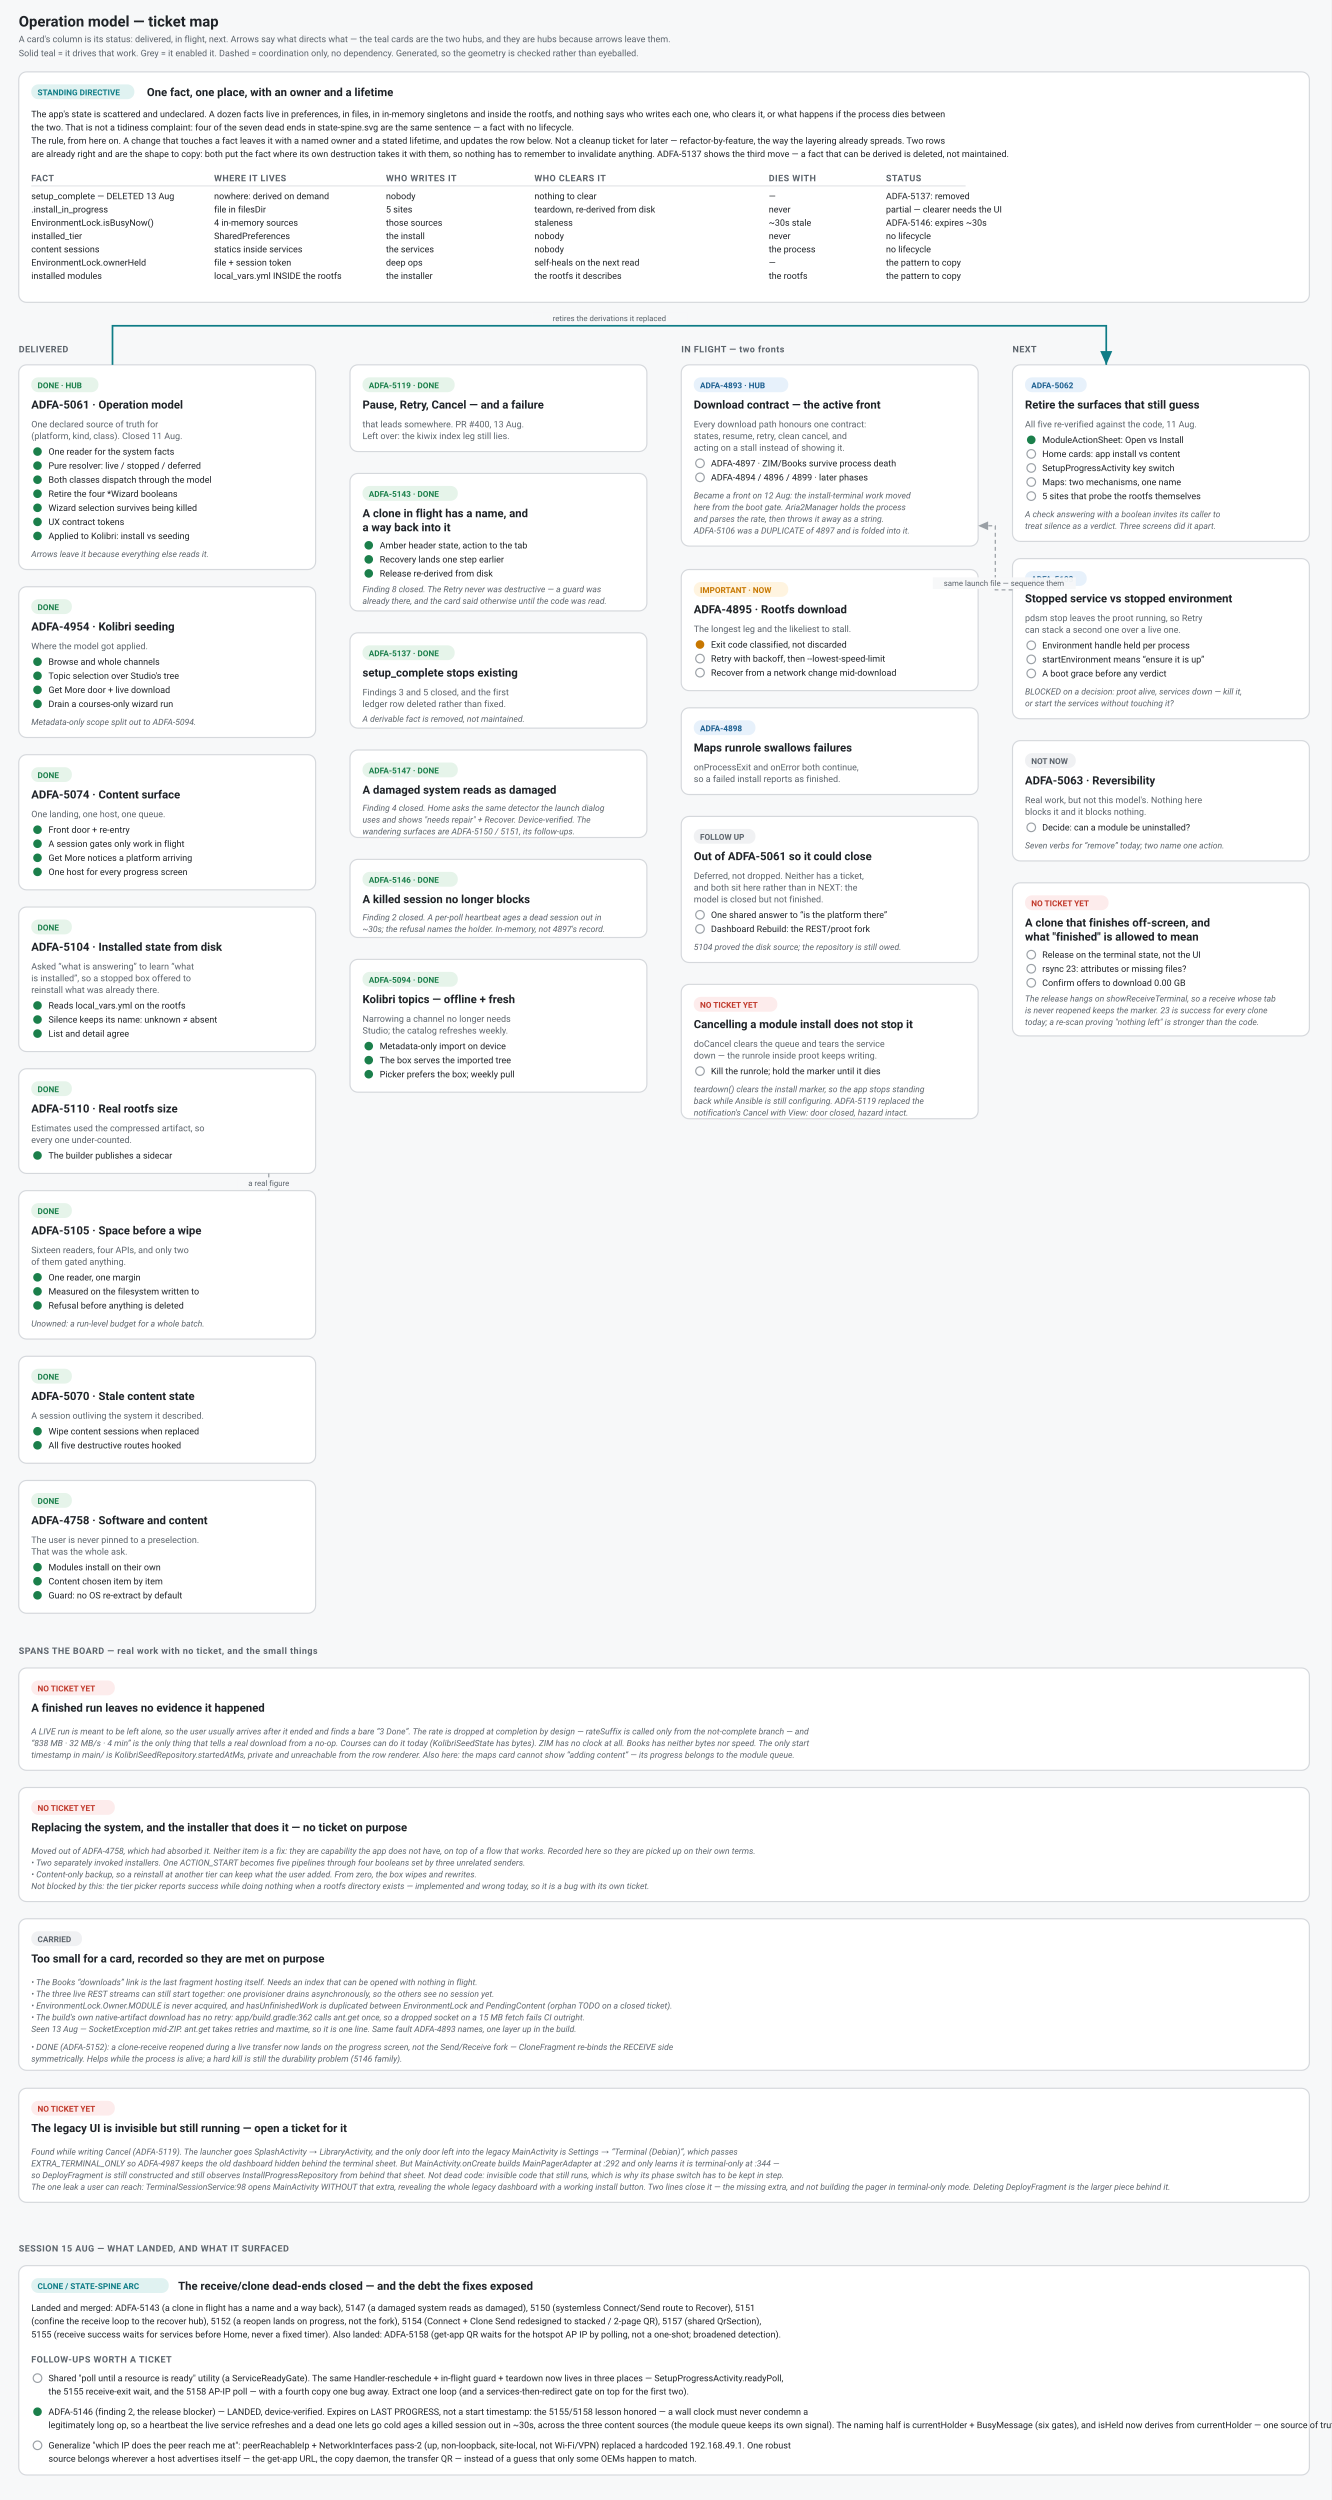
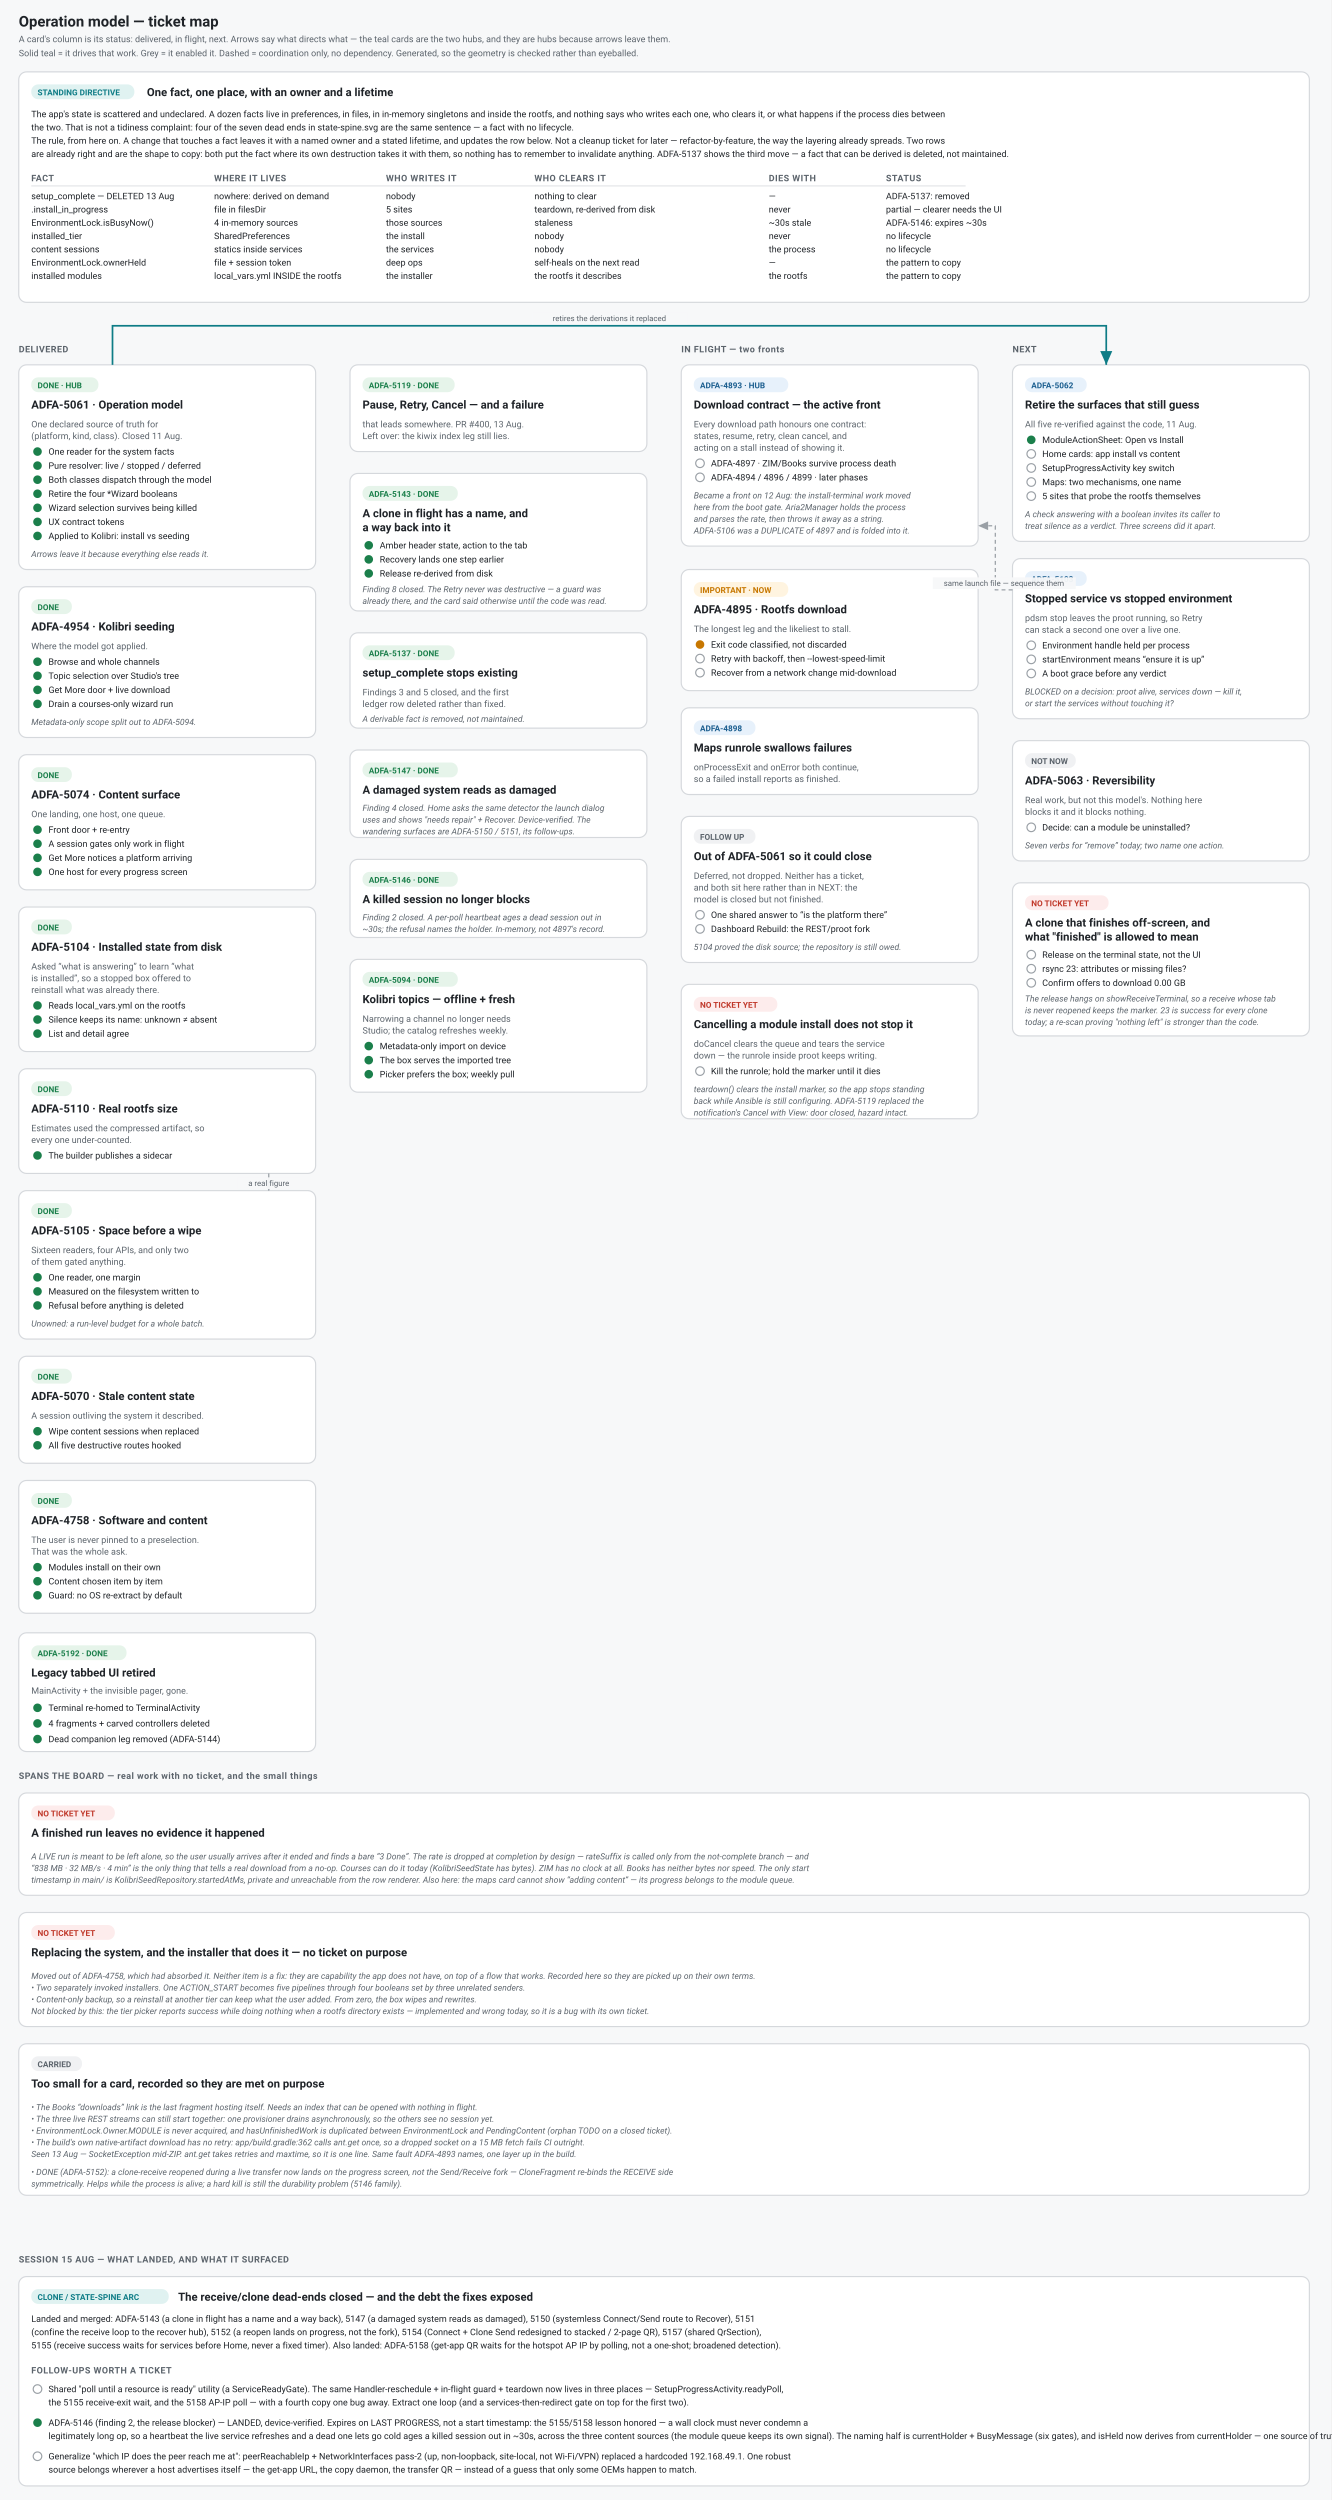
<svg xmlns="http://www.w3.org/2000/svg" viewBox="0 0 1704 3200" width="1704" height="3200" font-family="Segoe UI, Roboto, Helvetica, Arial, sans-serif">
  <style>
  .bg    { fill: #F7F8F9; }
  .card  { fill: #FFFFFF; stroke: #D5D8DC; stroke-width: 1.5; rx: 10; }
  .h1    { font-size: 19px; font-weight: 700; fill: #1F2328; }
  .h2    { font-size: 14.5px; font-weight: 700; fill: #1F2328; }
  .h3    { font-size: 11.5px; font-weight: 700; fill: #5B636B; letter-spacing: .05em; }
  .sub   { font-size: 11.5px; fill: #5B636B; }
  .item  { font-size: 11.5px; fill: #1F2328; }
  .note  { font-size: 11px; fill: #5B636B; font-style: italic; }
  .lnklbl{ font-size: 10px; fill: #5B636B; }
  .lnk    { stroke: #9AA0A6; stroke-width: 1.6; fill: none; }
  .lnk-hi { stroke: #0E7C86; stroke-width: 2.2; fill: none; }
  .lnk-dash { stroke: #9AA0A6; stroke-width: 1.6; fill: none; stroke-dasharray: 5 4; }
  .s-done { fill: #1B7F4B; stroke: none; }
  .s-doing{ fill: #C77700; stroke: none; }
  .s-todo { fill: #FFFFFF; stroke: #9AA0A6; stroke-width: 1.5; }
  .chip   { rx: 9; }
  .chiptx { font-size: 10.5px; font-weight: 700; }
</style>
  <defs>
    <marker id="a" markerWidth="9" markerHeight="9" refX="8" refY="4.5" orient="auto">
      <path d="M0,1 L8,4.5 L0,8 Z" fill="#9AA0A6" />
    </marker>
    <marker id="ahi" markerWidth="9" markerHeight="9" refX="8" refY="4.5" orient="auto">
      <path d="M0,1 L8,4.5 L0,8 Z" fill="#0E7C86" />
    </marker>
  </defs>
  <rect class="bg" x="0" y="0" width="1704" height="3200" />
  <text class="h1" x="24" y="34">Operation model — ticket map</text>
  <text class="sub" x="24" y="54">A card's column is its status: delivered, in flight, next. Arrows say what directs what — the teal cards are the two hubs, and they are hubs because arrows leave them.</text>
  <text class="sub" x="24" y="72">Solid teal = it drives that work. Grey = it enabled it. Dashed = coordination only, no dependency. Generated, so the geometry is checked rather than eyeballed.</text>
  <rect class="card" x="24" y="92" width="1652" height="295" stroke="#0E7C86" stroke-width="3" />
  <rect class="chip" x="40" y="108" width="132" height="19" fill="#E0F2F1" stroke="none" />
  <text class="chiptx" x="48" y="122" fill="#0E7C86">STANDING DIRECTIVE</text>
  <text class="h2" x="188" y="123">One fact, one place, with an owner and a lifetime</text>
  <text class="item" x="40" y="150">The app's state is scattered and undeclared. A dozen facts live in preferences, in files, in in-memory singletons and inside the rootfs, and nothing says who writes each one, who clears it, or what happens if the process dies between</text>
  <text class="item" x="40" y="167">the two. That is not a tidiness complaint: four of the seven dead ends in state-spine.svg are the same sentence — a fact with no lifecycle.</text>
  <text class="item" x="40" y="184">The rule, from here on. A change that touches a fact leaves it with a named owner and a stated lifetime, and updates the row below. Not a cleanup ticket for later — refactor-by-feature, the way the layering already spreads. Two rows</text>
  <text class="item" x="40" y="201">are already right and are the shape to copy: both put the fact where its own destruction takes it with them, so nothing has to remember to invalidate anything. ADFA-5137 shows the third move — a fact that can be derived is deleted, not maintained.</text>
  <text class="h3" x="40" y="232">FACT</text>
  <text class="h3" x="274" y="232">WHERE IT LIVES</text>
  <text class="h3" x="494" y="232">WHO WRITES IT</text>
  <text class="h3" x="684" y="232">WHO CLEARS IT</text>
  <text class="h3" x="984" y="232">DIES WITH</text>
  <text class="h3" x="1134" y="232">STATUS</text>
  <line x1="40" y1="238" x2="1236" y2="238" stroke="#D5D8DC" />
  <text class="item" x="40" y="255">setup_complete — DELETED 13 Aug</text>
  <text class="item" x="274" y="255">nowhere: derived on demand</text>
  <text class="item" x="494" y="255">nobody</text>
  <text class="item" x="684" y="255">nothing to clear</text>
  <text class="item" x="984" y="255">—</text>
  <text class="item" x="1134" y="255" fill="#1B7F4B">ADFA-5137: removed</text>
  <text class="item" x="40" y="272">.install_in_progress</text>
  <text class="item" x="274" y="272">file in filesDir</text>
  <text class="item" x="494" y="272">5 sites</text>
  <text class="item" x="684" y="272">teardown, re-derived from disk</text>
  <text class="item" x="984" y="272">never</text>
  <text class="item" x="1134" y="272" fill="#C77700">partial — clearer needs the UI</text>
  <text class="item" x="40" y="289">EnvironmentLock.isBusyNow()</text>
  <text class="item" x="274" y="289">4 in-memory sources</text>
  <text class="item" x="494" y="289">those sources</text>
  <text class="item" x="684" y="289">staleness</text>
  <text class="item" x="984" y="289">~30s stale</text>
  <text class="item" x="1134" y="289" fill="#1B7F4B">ADFA-5146: expires ~30s</text>
  <text class="item" x="40" y="306">installed_tier</text>
  <text class="item" x="274" y="306">SharedPreferences</text>
  <text class="item" x="494" y="306">the install</text>
  <text class="item" x="684" y="306">nobody</text>
  <text class="item" x="984" y="306">never</text>
  <text class="item" x="1134" y="306" fill="#C0392B">no lifecycle</text>
  <text class="item" x="40" y="323">content sessions</text>
  <text class="item" x="274" y="323">statics inside services</text>
  <text class="item" x="494" y="323">the services</text>
  <text class="item" x="684" y="323">nobody</text>
  <text class="item" x="984" y="323">the process</text>
  <text class="item" x="1134" y="323" fill="#C0392B">no lifecycle</text>
  <text class="item" x="40" y="340">EnvironmentLock.ownerHeld</text>
  <text class="item" x="274" y="340">file + session token</text>
  <text class="item" x="494" y="340">deep ops</text>
  <text class="item" x="684" y="340">self-heals on the next read</text>
  <text class="item" x="984" y="340">—</text>
  <text class="item" x="1134" y="340" fill="#1B7F4B">the pattern to copy</text>
  <text class="item" x="40" y="357">installed modules</text>
  <text class="item" x="274" y="357">local_vars.yml INSIDE the rootfs</text>
  <text class="item" x="494" y="357">the installer</text>
  <text class="item" x="684" y="357">the rootfs it describes</text>
  <text class="item" x="984" y="357">the rootfs</text>
  <text class="item" x="1134" y="357" fill="#1B7F4B">the pattern to copy</text>
  <text class="h3" x="24" y="451">DELIVERED</text>
  <text class="h3" x="872" y="451">IN FLIGHT — two fronts</text>
  <text class="h3" x="1296" y="451">NEXT</text>
  <rect class="card" x="24" y="467" width="380" height="262" stroke="#0E7C86" stroke-width="2.5" />
  <rect class="chip" x="40" y="483" width="86" height="19" fill="#E6F4EA" stroke="none" />
  <text class="chiptx" x="48" y="497" fill="#1B7F4B">DONE · HUB</text>
  <text class="h2" x="40" y="523">ADFA-5061 · Operation model</text>
  <text class="sub" x="40" y="547">One declared source of truth for</text>
  <text class="sub" x="40" y="562">(platform, kind, class). Closed 11 Aug.</text>
  <circle class="s-done" cx="48" cy="578" r="5.5" />
  <text class="item" x="62" y="582">One reader for the system facts</text>
  <circle class="s-done" cx="48" cy="596" r="5.5" />
  <text class="item" x="62" y="600">Pure resolver: live / stopped / deferred</text>
  <circle class="s-done" cx="48" cy="614" r="5.5" />
  <text class="item" x="62" y="618">Both classes dispatch through the model</text>
  <circle class="s-done" cx="48" cy="632" r="5.5" />
  <text class="item" x="62" y="636">Retire the four *Wizard booleans</text>
  <circle class="s-done" cx="48" cy="650" r="5.5" />
  <text class="item" x="62" y="654">Wizard selection survives being killed</text>
  <circle class="s-done" cx="48" cy="668" r="5.5" />
  <text class="item" x="62" y="672">UX contract tokens</text>
  <circle class="s-done" cx="48" cy="686" r="5.5" />
  <text class="item" x="62" y="690">Applied to Kolibri: install vs seeding</text>
  <text class="note" x="40" y="713">Arrows leave it because everything else reads it.</text>
  <rect class="card" x="24" y="751" width="380" height="193" />
  <rect class="chip" x="40" y="767" width="52" height="19" fill="#E6F4EA" stroke="none" />
  <text class="chiptx" x="48" y="781" fill="#1B7F4B">DONE</text>
  <text class="h2" x="40" y="807">ADFA-4954 · Kolibri seeding</text>
  <text class="sub" x="40" y="831">Where the model got applied.</text>
  <circle class="s-done" cx="48" cy="847" r="5.5" />
  <text class="item" x="62" y="851">Browse and whole channels</text>
  <circle class="s-done" cx="48" cy="865" r="5.5" />
  <text class="item" x="62" y="869">Topic selection over Studio's tree</text>
  <circle class="s-done" cx="48" cy="883" r="5.5" />
  <text class="item" x="62" y="887">Get More door + live download</text>
  <circle class="s-done" cx="48" cy="901" r="5.5" />
  <text class="item" x="62" y="905">Drain a courses-only wizard run</text>
  <text class="note" x="40" y="928">Metadata-only scope split out to ADFA-5094.</text>
  <rect class="card" x="24" y="966" width="380" height="173" />
  <rect class="chip" x="40" y="982" width="52" height="19" fill="#E6F4EA" stroke="none" />
  <text class="chiptx" x="48" y="996" fill="#1B7F4B">DONE</text>
  <text class="h2" x="40" y="1022">ADFA-5074 · Content surface</text>
  <text class="sub" x="40" y="1046">One landing, one host, one queue.</text>
  <circle class="s-done" cx="48" cy="1062" r="5.5" />
  <text class="item" x="62" y="1066">Front door + re-entry</text>
  <circle class="s-done" cx="48" cy="1080" r="5.5" />
  <text class="item" x="62" y="1084">A session gates only work in flight</text>
  <circle class="s-done" cx="48" cy="1098" r="5.5" />
  <text class="item" x="62" y="1102">Get More notices a platform arriving</text>
  <circle class="s-done" cx="48" cy="1116" r="5.5" />
  <text class="item" x="62" y="1120">One host for every progress screen</text>
  <rect class="card" x="24" y="1161" width="380" height="185" />
  <rect class="chip" x="40" y="1177" width="52" height="19" fill="#E6F4EA" stroke="none" />
  <text class="chiptx" x="48" y="1191" fill="#1B7F4B">DONE</text>
  <text class="h2" x="40" y="1217">ADFA-5104 · Installed state from disk</text>
  <text class="sub" x="40" y="1241">Asked “what is answering” to learn “what</text>
  <text class="sub" x="40" y="1256">is installed”, so a stopped box offered to</text>
  <text class="sub" x="40" y="1271">reinstall what was already there.</text>
  <circle class="s-done" cx="48" cy="1287" r="5.5" />
  <text class="item" x="62" y="1291">Reads local_vars.yml on the rootfs</text>
  <circle class="s-done" cx="48" cy="1305" r="5.5" />
  <text class="item" x="62" y="1309">Silence keeps its name: unknown ≠ absent</text>
  <circle class="s-done" cx="48" cy="1323" r="5.5" />
  <text class="item" x="62" y="1327">List and detail agree</text>
  <rect class="card" x="24" y="1368" width="380" height="134" />
  <rect class="chip" x="40" y="1384" width="52" height="19" fill="#E6F4EA" stroke="none" />
  <text class="chiptx" x="48" y="1398" fill="#1B7F4B">DONE</text>
  <text class="h2" x="40" y="1424">ADFA-5110 · Real rootfs size</text>
  <text class="sub" x="40" y="1448">Estimates used the compressed artifact, so</text>
  <text class="sub" x="40" y="1463">every one under-counted.</text>
  <circle class="s-done" cx="48" cy="1479" r="5.5" />
  <text class="item" x="62" y="1483">The builder publishes a sidecar</text>
  <rect class="card" x="24" y="1524" width="380" height="190" />
  <rect class="chip" x="40" y="1540" width="52" height="19" fill="#E6F4EA" stroke="none" />
  <text class="chiptx" x="48" y="1554" fill="#1B7F4B">DONE</text>
  <text class="h2" x="40" y="1580">ADFA-5105 · Space before a wipe</text>
  <text class="sub" x="40" y="1604">Sixteen readers, four APIs, and only two</text>
  <text class="sub" x="40" y="1619">of them gated anything.</text>
  <circle class="s-done" cx="48" cy="1635" r="5.5" />
  <text class="item" x="62" y="1639">One reader, one margin</text>
  <circle class="s-done" cx="48" cy="1653" r="5.5" />
  <text class="item" x="62" y="1657">Measured on the filesystem written to</text>
  <circle class="s-done" cx="48" cy="1671" r="5.5" />
  <text class="item" x="62" y="1675">Refusal before anything is deleted</text>
  <text class="note" x="40" y="1698">Unowned: a run-level budget for a whole batch.</text>
  <rect class="card" x="24" y="1736" width="380" height="137" />
  <rect class="chip" x="40" y="1752" width="52" height="19" fill="#E6F4EA" stroke="none" />
  <text class="chiptx" x="48" y="1766" fill="#1B7F4B">DONE</text>
  <text class="h2" x="40" y="1792">ADFA-5070 · Stale content state</text>
  <text class="sub" x="40" y="1816">A session outliving the system it described.</text>
  <circle class="s-done" cx="48" cy="1832" r="5.5" />
  <text class="item" x="62" y="1836">Wipe content sessions when replaced</text>
  <circle class="s-done" cx="48" cy="1850" r="5.5" />
  <text class="item" x="62" y="1854">All five destructive routes hooked</text>
  <rect class="card" x="24" y="1895" width="380" height="170" />
  <rect class="chip" x="40" y="1911" width="52" height="19" fill="#E6F4EA" stroke="none" />
  <text class="chiptx" x="48" y="1925" fill="#1B7F4B">DONE</text>
  <text class="h2" x="40" y="1951">ADFA-4758 · Software and content</text>
  <text class="sub" x="40" y="1975">The user is never pinned to a preselection.</text>
  <text class="sub" x="40" y="1990">That was the whole ask.</text>
  <circle class="s-done" cx="48" cy="2006" r="5.5" />
  <text class="item" x="62" y="2010">Modules install on their own</text>
  <circle class="s-done" cx="48" cy="2024" r="5.5" />
  <text class="item" x="62" y="2028">Content chosen item by item</text>
  <circle class="s-done" cx="48" cy="2042" r="5.5" />
  <text class="item" x="62" y="2046">Guard: no OS re-extract by default</text>
  <g transform="translate(424,0)">
    <rect class="card" x="448" y="467" width="380" height="232" stroke="#0E7C86" stroke-width="2.5" />
    <rect class="chip" x="464" y="483" width="121" height="19" fill="#E7F1FB" stroke="none" />
    <text class="chiptx" x="472" y="497" fill="#1B5E8F">ADFA-4893 · HUB</text>
    <text class="h2" x="464" y="523">Download contract — the active front</text>
    <text class="sub" x="464" y="547">Every download path honours one contract:</text>
    <text class="sub" x="464" y="562">states, resume, retry, clean cancel, and</text>
    <text class="sub" x="464" y="577">acting on a stall instead of showing it.</text>
    <circle class="s-todo" cx="472" cy="593" r="5.5" />
    <text class="item" x="486" y="597">ADFA-4897 · ZIM/Books survive process death</text>
    <circle class="s-todo" cx="472" cy="611" r="5.5" />
    <text class="item" x="486" y="615">ADFA-4894 / 4896 / 4899 · later phases</text>
    <text class="note" x="464" y="638">Became a front on 12 Aug: the install-terminal work moved</text>
    <text class="note" x="464" y="653">here from the boot gate. Aria2Manager holds the process</text>
    <text class="note" x="464" y="668">and parses the rate, then throws it away as a string.</text>
    <text class="note" x="464" y="683">ADFA-5106 was a DUPLICATE of 4897 and is folded into it.</text>
  </g>
  <g transform="translate(424,0)">
    <rect class="card" x="448" y="729" width="380" height="155" stroke="#C77700" stroke-width="2" />
    <rect class="chip" x="464" y="745" width="121" height="19" fill="#FFF4E0" stroke="none" />
    <text class="chiptx" x="472" y="759" fill="#C77700">IMPORTANT · NOW</text>
    <text class="h2" x="464" y="785">ADFA-4895 · Rootfs download</text>
    <text class="sub" x="464" y="809">The longest leg and the likeliest to stall.</text>
    <circle class="s-doing" cx="472" cy="825" r="5.5" />
    <text class="item" x="486" y="829">Exit code classified, not discarded</text>
    <circle class="s-todo" cx="472" cy="843" r="5.5" />
    <text class="item" x="486" y="847">Retry with backoff, then --lowest-speed-limit</text>
    <circle class="s-todo" cx="472" cy="861" r="5.5" />
    <text class="item" x="486" y="865">Recover from a network change mid-download</text>
  </g>
  <g transform="translate(424,0)">
    <rect class="card" x="448" y="906" width="380" height="111" />
    <rect class="chip" x="464" y="922" width="79" height="19" fill="#E7F1FB" stroke="none" />
    <text class="chiptx" x="472" y="936" fill="#1B5E8F">ADFA-4898</text>
    <text class="h2" x="464" y="962">Maps runrole swallows failures</text>
    <text class="sub" x="464" y="986">onProcessExit and onError both continue,</text>
    <text class="sub" x="464" y="1001">so a failed install reports as finished.</text>
  </g>
  <g transform="translate(0,-572)">
    <rect class="card" x="448" y="1039" width="380" height="111" stroke="#1B7F4B" stroke-width="2" />
    <rect class="chip" x="464" y="1055" width="118" height="19" fill="#E6F4EA" stroke="none" />
    <text class="chiptx" x="472" y="1069" fill="#1B7F4B">ADFA-5119 · DONE</text>
    <text class="h2" x="464" y="1095">Pause, Retry, Cancel — and a failure</text>
    <text class="sub" x="464" y="1119">that leads somewhere. PR #400, 13 Aug.</text>
    <text class="sub" x="464" y="1134">Left over: the kiwix index leg still lies.</text>
  </g>
  <g transform="translate(424,-135)">
    <rect class="card" x="448" y="1180" width="380" height="187" />
    <rect class="chip" x="464" y="1196" width="79" height="19" fill="#F0F1F3" stroke="none" />
    <text class="chiptx" x="472" y="1210" fill="#5B636B">FOLLOW UP</text>
    <text class="h2" x="464" y="1236">Out of ADFA-5061 so it could close</text>
    <text class="sub" x="464" y="1260">Deferred, not dropped. Neither has a ticket,</text>
    <text class="sub" x="464" y="1275">and both sit here rather than in NEXT: the</text>
    <text class="sub" x="464" y="1290">model is closed but not finished.</text>
    <circle class="s-todo" cx="472" cy="1306" r="5.5" />
    <text class="item" x="486" y="1310">One shared answer to “is the platform there”</text>
    <circle class="s-todo" cx="472" cy="1324" r="5.5" />
    <text class="item" x="486" y="1328">Dashboard Rebuild: the REST/proot fork</text>
    <text class="note" x="464" y="1351">5104 proved the disk source; the repository is still owed.</text>
  </g>
  <g transform="translate(424,0)">
    <rect class="card" x="872" y="467" width="380" height="226" />
    <rect class="chip" x="888" y="483" width="79" height="19" fill="#E7F1FB" stroke="none" />
    <text class="chiptx" x="896" y="497" fill="#1B5E8F">ADFA-5062</text>
    <text class="h2" x="888" y="523">Retire the surfaces that still guess</text>
    <text class="sub" x="888" y="547">All five re-verified against the code, 11 Aug.</text>
    <circle class="s-done" cx="896" cy="563" r="5.5" />
    <text class="item" x="910" y="567">ModuleActionSheet: Open vs Install</text>
    <circle class="s-todo" cx="896" cy="581" r="5.5" />
    <text class="item" x="910" y="585">Home cards: app install vs content</text>
    <circle class="s-todo" cx="896" cy="599" r="5.5" />
    <text class="item" x="910" y="603">SetupProgressActivity key switch</text>
    <circle class="s-todo" cx="896" cy="617" r="5.5" />
    <text class="item" x="910" y="621">Maps: two mechanisms, one name</text>
    <circle class="s-todo" cx="896" cy="635" r="5.5" />
    <text class="item" x="910" y="639">5 sites that probe the rootfs themselves</text>
    <text class="note" x="888" y="662">A check answering with a boolean invites its caller to</text>
    <text class="note" x="888" y="677">treat silence as a verdict. Three screens did it apart.</text>
  </g>
  <g transform="translate(424,0)">
    <rect class="card" x="872" y="715" width="380" height="205" />
    <rect class="chip" x="888" y="731" width="79" height="19" fill="#E7F1FB" stroke="none" />
    <text class="chiptx" x="896" y="745" fill="#1B5E8F">ADFA-5103</text>
    <text class="h2" x="888" y="771">Stopped service vs stopped environment</text>
    <text class="sub" x="888" y="795">pdsm stop leaves the proot running, so Retry</text>
    <text class="sub" x="888" y="810">can stack a second one over a live one.</text>
    <circle class="s-todo" cx="896" cy="826" r="5.5" />
    <text class="item" x="910" y="830">Environment handle held per process</text>
    <circle class="s-todo" cx="896" cy="844" r="5.5" />
    <text class="item" x="910" y="848">startEnvironment means “ensure it is up”</text>
    <circle class="s-todo" cx="896" cy="862" r="5.5" />
    <text class="item" x="910" y="866">A boot grace before any verdict</text>
    <text class="note" x="888" y="889">BLOCKED on a decision: proot alive, services down — kill it,</text>
    <text class="note" x="888" y="904">or start the services without touching it?</text>
  </g>
  <g transform="translate(-424,286)">
    <rect class="card" x="872" y="942" width="380" height="170" stroke="#1B7F4B" stroke-width="2" />
    <rect class="chip" x="888" y="958" width="122" height="19" fill="#E6F4EA" stroke="none" />
    <text class="chiptx" x="896" y="972" fill="#1B7F4B">ADFA-5094 · DONE</text>
    <text class="h2" x="888" y="998">Kolibri topics — offline + fresh</text>
    <text class="sub" x="888" y="1022">Narrowing a channel no longer needs</text>
    <text class="sub" x="888" y="1037">Studio; the catalog refreshes weekly.</text>
    <circle class="s-done" cx="896" cy="1053" r="5.5" />
    <text class="item" x="910" y="1057">Metadata-only import on device</text>
    <circle class="s-done" cx="896" cy="1071" r="5.5" />
    <text class="item" x="910" y="1075">The box serves the imported tree</text>
    <circle class="s-done" cx="896" cy="1089" r="5.5" />
    <text class="item" x="910" y="1093">Picker prefers the box; weekly pull</text>
  </g>
  <g transform="translate(424,-186)">
    <rect class="card" x="872" y="1134" width="380" height="154" />
    <rect class="chip" x="888" y="1150" width="65" height="19" fill="#F0F1F3" stroke="none" />
    <text class="chiptx" x="896" y="1164" fill="#5B636B">NOT NOW</text>
    <text class="h2" x="888" y="1190">ADFA-5063 · Reversibility</text>
    <text class="sub" x="888" y="1214">Real work, but not this model's. Nothing here</text>
    <text class="sub" x="888" y="1229">blocks it and it blocks nothing.</text>
    <circle class="s-todo" cx="896" cy="1245" r="5.5" />
    <text class="item" x="910" y="1249">Decide: can a module be uninstalled?</text>
    <text class="note" x="888" y="1272">Seven verbs for “remove” today; two name one action.</text>
  </g>
  <g transform="translate(424,-130)">
    <rect class="card" x="448" y="1390" width="380" height="172" stroke="#C0392B" stroke-width="2" />
    <rect class="chip" x="464" y="1406" width="107" height="19" fill="#FDECEC" stroke="none" />
    <text class="chiptx" x="472" y="1420" fill="#C0392B">NO TICKET YET</text>
    <text class="h2" x="464" y="1446">Cancelling a module install does not stop it</text>
    <text class="sub" x="464" y="1470">doCancel clears the queue and tears the service</text>
    <text class="sub" x="464" y="1485">down — the runrole inside proot keeps writing.</text>
    <circle class="s-todo" cx="472" cy="1501" r="5.5" />
    <text class="item" x="486" y="1505">Kill the runrole; hold the marker until it dies</text>
    <text class="note" x="464" y="1528">teardown() clears the install marker, so the app stops standing</text>
    <text class="note" x="464" y="1543">back while Ansible is still configuring. ADFA-5119 replaced the</text>
    <text class="note" x="464" y="1558">notification's Cancel with View: door closed, hazard intact.</text>
  </g>
  <g transform="translate(-424,-704)">
    <rect class="card" x="872" y="1310" width="380" height="176" stroke="#1B7F4B" stroke-width="2" />
    <rect class="chip" x="888" y="1326" width="122" height="19" fill="#E6F4EA" stroke="none" />
    <text class="chiptx" x="896" y="1340" fill="#1B7F4B">ADFA-5143 · DONE</text>
    <text class="h2" x="888" y="1366">A clone in flight has a name, and</text>
    <text class="h2" x="888" y="1384">a way back into it</text>
    <circle class="s-done" cx="896" cy="1402" r="5.5" />
    <text class="item" x="910" y="1406">Amber header state, action to the tab</text>
    <circle class="s-done" cx="896" cy="1420" r="5.5" />
    <text class="item" x="910" y="1424">Recovery lands one step earlier</text>
    <circle class="s-done" cx="896" cy="1438" r="5.5" />
    <text class="item" x="910" y="1442">Release re-derived from disk</text>
    <text class="note" x="888" y="1462">Finding 8 closed. The Retry never was destructive — a guard was</text>
    <text class="note" x="888" y="1477">already there, and the card said otherwise until the code was read.</text>
  </g>
  <g transform="translate(-424,-696)">
    <rect class="card" x="872" y="1506" width="380" height="122" stroke="#1B7F4B" stroke-width="2" />
    <rect class="chip" x="888" y="1522" width="118" height="19" fill="#E6F4EA" stroke="none" />
    <text class="chiptx" x="896" y="1536" fill="#1B7F4B">ADFA-5137 · DONE</text>
    <text class="h2" x="888" y="1562">setup_complete stops existing</text>
    <text class="sub" x="888" y="1586">Findings 3 and 5 closed, and the first</text>
    <text class="sub" x="888" y="1601">ledger row deleted rather than fixed.</text>
    <text class="note" x="888" y="1620">A derivable fact is removed, not maintained.</text>
  </g>
  <g transform="translate(424,-526)">
    <rect class="card" x="872" y="1656" width="380" height="196" stroke="#C0392B" stroke-width="2" />
    <rect class="chip" x="888" y="1672" width="107" height="19" fill="#FDECEC" stroke="none" />
    <text class="chiptx" x="896" y="1686" fill="#C0392B">NO TICKET YET</text>
    <text class="h2" x="888" y="1712">A clone that finishes off-screen, and</text>
    <text class="h2" x="888" y="1730">what "finished" is allowed to mean</text>
    <circle class="s-todo" cx="896" cy="1748" r="5.5" />
    <text class="item" x="910" y="1752">Release on the terminal state, not the UI</text>
    <circle class="s-todo" cx="896" cy="1766" r="5.5" />
    <text class="item" x="910" y="1770">rsync 23: attributes or missing files?</text>
    <circle class="s-todo" cx="896" cy="1784" r="5.5" />
    <text class="item" x="910" y="1788">Confirm offers to download 0.00 GB</text>
    <text class="note" x="888" y="1808">The release hangs on showReceiveTerminal, so a receive whose tab</text>
    <text class="note" x="888" y="1823">is never reopened keeps the marker. 23 is success for every clone</text>
    <text class="note" x="888" y="1838">today; a re-scan proving "nothing left" is stronger than the code.</text>
  </g>
  <g transform="translate(-424,-912)">
    <rect class="card" x="872" y="1872" width="380" height="112" stroke="#1B7F4B" stroke-width="2" />
    <rect class="chip" x="888" y="1888" width="122" height="19" fill="#E6F4EA" stroke="none" />
    <text class="chiptx" x="896" y="1902" fill="#1B7F4B">ADFA-5147 · DONE</text>
    <text class="h2" x="888" y="1928">A damaged system reads as damaged</text>
    <text class="note" x="888" y="1950">Finding 4 closed. Home asks the same detector the launch dialog</text>
    <text class="note" x="888" y="1965">uses and shows "needs repair" + Recover. Device-verified. The</text>
    <text class="note" x="888" y="1980">wandering surfaces are ADFA-5150 / 5151, its follow-ups.</text>
  </g>
  <g transform="translate(-424,-904)">
    <rect class="card" x="872" y="2004" width="380" height="100" stroke="#1B7F4B" stroke-width="2" />
    <rect class="chip" x="888" y="2020" width="122" height="19" fill="#E6F4EA" stroke="none" />
    <text class="chiptx" x="896" y="2034" fill="#1B7F4B">ADFA-5146 · DONE</text>
    <text class="h2" x="888" y="2060">A killed session no longer blocks</text>
    <text class="note" x="888" y="2082">Finding 2 closed. A per-poll heartbeat ages a dead session out in</text>
    <text class="note" x="888" y="2097">~30s; the refusal names the holder. In-memory, not 4897's record.</text>
  </g>
-   <text class="h3" x="24" y="2117">SPANS THE BOARD — real work with no ticket, and the small things</text>
-   <rect class="card" x="24" y="2135" width="1652" height="131" stroke="#C0392B" stroke-width="2.5" />
-   <rect class="chip" x="40" y="2151" width="107" height="19" fill="#FDECEC" stroke="none" />
-   <text class="chiptx" x="48" y="2165" fill="#C0392B">NO TICKET YET</text>
-   <text class="h2" x="40" y="2191">A finished run leaves no evidence it happened</text>
-   <text class="note" x="40" y="2220">A LIVE run is meant to be left alone, so the user usually arrives after it ended and finds a bare “3 Done”. The rate is dropped at completion by design — rateSuffix is called only from the not-complete branch — and</text>
-   <text class="note" x="40" y="2235">“838 MB · 32 MB/s · 4 min” is the only thing that tells a real download from a no-op. Courses can do it today (KolibriSeedState has bytes). ZIM has no clock at all. Books has neither bytes nor speed. The only start</text>
-   <text class="note" x="40" y="2250">timestamp in main/ is KolibriSeedRepository.startedAtMs, private and unreachable from the row renderer. Also here: the maps card cannot show “adding content” — its progress belongs to the module queue.</text>
-   <rect class="card" x="24" y="2288" width="1652" height="146" stroke="#C0392B" stroke-width="2.5" />
-   <rect class="chip" x="40" y="2304" width="107" height="19" fill="#FDECEC" stroke="none" />
-   <text class="chiptx" x="48" y="2318" fill="#C0392B">NO TICKET YET</text>
-   <text class="h2" x="40" y="2344">Replacing the system, and the installer that does it — no ticket on purpose</text>
-   <text class="note" x="40" y="2373">Moved out of ADFA-4758, which had absorbed it. Neither item is a fix: they are capability the app does not have, on top of a flow that works. Recorded here so they are picked up on their own terms.</text>
-   <text class="note" x="40" y="2388">•  Two separately invoked installers. One ACTION_START becomes five pipelines through four booleans set by three unrelated senders.</text>
-   <text class="note" x="40" y="2403">•  Content-only backup, so a reinstall at another tier can keep what the user added. From zero, the box wipes and rewrites.</text>
-   <text class="note" x="40" y="2418">Not blocked by this: the tier picker reports success while doing nothing when a rootfs directory exists — implemented and wrong today, so it is a bug with its own ticket.</text>
-   <rect class="card" x="24" y="2456" width="1652" height="194" />
-   <rect class="chip" x="40" y="2472" width="65" height="19" fill="#F0F1F3" stroke="none" />
-   <text class="chiptx" x="48" y="2486" fill="#5B636B">CARRIED</text>
-   <text class="h2" x="40" y="2512">Too small for a card, recorded so they are met on purpose</text>
-   <text class="note" x="40" y="2541">•  The Books “downloads” link is the last fragment hosting itself. Needs an index that can be opened with nothing in flight.</text>
-   <text class="note" x="40" y="2556">•  The three live REST streams can still start together: one provisioner drains asynchronously, so the others see no session yet.</text>
-   <text class="note" x="40" y="2571">•  EnvironmentLock.Owner.MODULE is never acquired, and hasUnfinishedWork is duplicated between EnvironmentLock and PendingContent (orphan TODO on a closed ticket).</text>
-   <text class="note" x="40" y="2586">•  The build's own native-artifact download has no retry: app/build.gradle:362 calls ant.get once, so a dropped socket on a 15 MB fetch fails CI outright.</text>
-   <text class="note" x="40" y="2601">   Seen 13 Aug — SocketException mid-ZIP. ant.get takes retries and maxtime, so it is one line. Same fault ADFA-4893 names, one layer up in the build.</text>
-   <text class="note" x="40" y="2624">•  DONE (ADFA-5152): a clone-receive reopened during a live transfer now lands on the progress screen, not the Send/Receive fork — CloneFragment re-binds the RECEIVE side</text>
-   <text class="note" x="40" y="2639">   symmetrically. Helps while the process is alive; a hard kill is still the durability problem (5146 family).</text>
+   <rect class="card" x="24" y="2090" width="380" height="152" stroke="#1B7F4B" stroke-width="2" />
+   <rect class="chip" x="40" y="2106" width="122" height="19" fill="#E6F4EA" stroke="none" />
+   <text class="chiptx" x="48" y="2120" fill="#1B7F4B">ADFA-5192 · DONE</text>
+   <text class="h2" x="40" y="2146">Legacy tabbed UI retired</text>
+   <text class="sub" x="40" y="2168">MainActivity + the invisible pager, gone.</text>
+   <circle class="s-done" cx="48" cy="2186" r="5.5" />
+   <text class="item" x="62" y="2190">Terminal re-homed to TerminalActivity</text>
+   <circle class="s-done" cx="48" cy="2206" r="5.5" />
+   <text class="item" x="62" y="2210">4 fragments + carved controllers deleted</text>
+   <circle class="s-done" cx="48" cy="2226" r="5.5" />
+   <text class="item" x="62" y="2230">Dead companion leg removed (ADFA-5144)</text>
+   <text class="h3" x="24" y="2277">SPANS THE BOARD — real work with no ticket, and the small things</text>
+   <rect class="card" x="24" y="2295" width="1652" height="131" stroke="#C0392B" stroke-width="2.5" />
+   <rect class="chip" x="40" y="2311" width="107" height="19" fill="#FDECEC" stroke="none" />
+   <text class="chiptx" x="48" y="2325" fill="#C0392B">NO TICKET YET</text>
+   <text class="h2" x="40" y="2351">A finished run leaves no evidence it happened</text>
+   <text class="note" x="40" y="2380">A LIVE run is meant to be left alone, so the user usually arrives after it ended and finds a bare “3 Done”. The rate is dropped at completion by design — rateSuffix is called only from the not-complete branch — and</text>
+   <text class="note" x="40" y="2395">“838 MB · 32 MB/s · 4 min” is the only thing that tells a real download from a no-op. Courses can do it today (KolibriSeedState has bytes). ZIM has no clock at all. Books has neither bytes nor speed. The only start</text>
+   <text class="note" x="40" y="2410">timestamp in main/ is KolibriSeedRepository.startedAtMs, private and unreachable from the row renderer. Also here: the maps card cannot show “adding content” — its progress belongs to the module queue.</text>
+   <rect class="card" x="24" y="2448" width="1652" height="146" stroke="#C0392B" stroke-width="2.5" />
+   <rect class="chip" x="40" y="2464" width="107" height="19" fill="#FDECEC" stroke="none" />
+   <text class="chiptx" x="48" y="2478" fill="#C0392B">NO TICKET YET</text>
+   <text class="h2" x="40" y="2504">Replacing the system, and the installer that does it — no ticket on purpose</text>
+   <text class="note" x="40" y="2533">Moved out of ADFA-4758, which had absorbed it. Neither item is a fix: they are capability the app does not have, on top of a flow that works. Recorded here so they are picked up on their own terms.</text>
+   <text class="note" x="40" y="2548">•  Two separately invoked installers. One ACTION_START becomes five pipelines through four booleans set by three unrelated senders.</text>
+   <text class="note" x="40" y="2563">•  Content-only backup, so a reinstall at another tier can keep what the user added. From zero, the box wipes and rewrites.</text>
+   <text class="note" x="40" y="2578">Not blocked by this: the tier picker reports success while doing nothing when a rootfs directory exists — implemented and wrong today, so it is a bug with its own ticket.</text>
+   <rect class="card" x="24" y="2616" width="1652" height="194" />
+   <rect class="chip" x="40" y="2632" width="65" height="19" fill="#F0F1F3" stroke="none" />
+   <text class="chiptx" x="48" y="2646" fill="#5B636B">CARRIED</text>
+   <text class="h2" x="40" y="2672">Too small for a card, recorded so they are met on purpose</text>
+   <text class="note" x="40" y="2701">•  The Books “downloads” link is the last fragment hosting itself. Needs an index that can be opened with nothing in flight.</text>
+   <text class="note" x="40" y="2716">•  The three live REST streams can still start together: one provisioner drains asynchronously, so the others see no session yet.</text>
+   <text class="note" x="40" y="2731">•  EnvironmentLock.Owner.MODULE is never acquired, and hasUnfinishedWork is duplicated between EnvironmentLock and PendingContent (orphan TODO on a closed ticket).</text>
+   <text class="note" x="40" y="2746">•  The build's own native-artifact download has no retry: app/build.gradle:362 calls ant.get once, so a dropped socket on a 15 MB fetch fails CI outright.</text>
+   <text class="note" x="40" y="2761">   Seen 13 Aug — SocketException mid-ZIP. ant.get takes retries and maxtime, so it is one line. Same fault ADFA-4893 names, one layer up in the build.</text>
+   <text class="note" x="40" y="2784">•  DONE (ADFA-5152): a clone-receive reopened during a live transfer now lands on the progress screen, not the Send/Receive fork — CloneFragment re-binds the RECEIVE side</text>
+   <text class="note" x="40" y="2799">   symmetrically. Helps while the process is alive; a hard kill is still the durability problem (5146 family).</text>
  <path class="lnk" d="M344,1502 V1524" marker-end="url(#a)" />
  <rect x="304" y="1507" width="80" height="15" fill="#F7F8F9" opacity="0.95" />
  <text class="lnklbl" x="344" y="1518" text-anchor="middle">a real figure</text>
  <path class="lnk-hi" d="M144,467 V417 H1416 V467" marker-end="url(#ahi)" />
  <rect x="681" y="400" width="199" height="15" fill="#F7F8F9" opacity="0.95" />
  <text class="lnklbl" x="780" y="411" text-anchor="middle">retires the derivations it replaced</text>
  <path class="lnk-dash" d="M1296,755 H1274 V673 H1252" marker-end="url(#a)" />
  <rect x="1194" y="739" width="183" height="15" fill="#F7F8F9" opacity="0.95" />
  <text class="lnklbl" x="1285" y="750" text-anchor="middle">same launch file — sequence them</text>
-   <rect class="card" x="24" y="2673" width="1652" height="146" stroke="#C0392B" stroke-width="2.5" />
-   <rect class="chip" x="40" y="2689" width="107" height="19" fill="#FDECEC" stroke="none" />
-   <text class="chiptx" x="48" y="2703" fill="#C0392B">NO TICKET YET</text>
-   <text class="h2" x="40" y="2729">The legacy UI is invisible but still running — open a ticket for it</text>
-   <text class="note" x="40" y="2758">Found while writing Cancel (ADFA-5119). The launcher goes SplashActivity → LibraryActivity, and the only door left into the legacy MainActivity is Settings → “Terminal (Debian)”, which passes</text>
-   <text class="note" x="40" y="2773">EXTRA_TERMINAL_ONLY so ADFA-4987 keeps the old dashboard hidden behind the terminal sheet. But MainActivity.onCreate builds MainPagerAdapter at :292 and only learns it is terminal-only at :344 —</text>
-   <text class="note" x="40" y="2788">so DeployFragment is still constructed and still observes InstallProgressRepository from behind that sheet. Not dead code: invisible code that still runs, which is why its phase switch has to be kept in step.</text>
-   <text class="note" x="40" y="2803">The one leak a user can reach: TerminalSessionService:98 opens MainActivity WITHOUT that extra, revealing the whole legacy dashboard with a working install button. Two lines close it — the missing extra, and not building the pager in terminal-only mode. Deleting DeployFragment is the larger piece behind it.</text>
-   <text class="h3" x="24" y="2882">SESSION 15 AUG — WHAT LANDED, AND WHAT IT SURFACED</text>
-   <rect class="card" x="24" y="2900" width="1652" height="268" stroke="#0E7C86" stroke-width="2" />
-   <rect class="chip" x="40" y="2916" width="176" height="19" fill="#E0F2F1" stroke="none" />
-   <text class="chiptx" x="48" y="2930" fill="#0E7C86">CLONE / STATE-SPINE ARC</text>
-   <text class="h2" x="228" y="2931">The receive/clone dead-ends closed — and the debt the fixes exposed</text>
-   <text class="item" x="40" y="2958">Landed and merged: ADFA-5143 (a clone in flight has a name and a way back), 5147 (a damaged system reads as damaged), 5150 (systemless Connect/Send route to Recover), 5151</text>
-   <text class="item" x="40" y="2975">(confine the receive loop to the recover hub), 5152 (a reopen lands on progress, not the fork), 5154 (Connect + Clone Send redesigned to stacked / 2-page QR), 5157 (shared QrSection),</text>
-   <text class="item" x="40" y="2992">5155 (receive success waits for services before Home, never a fixed timer). Also landed: ADFA-5158 (get-app QR waits for the hotspot AP IP by polling, not a one-shot; broadened detection).</text>
-   <text class="h3" x="40" y="3024">FOLLOW-UPS WORTH A TICKET</text>
-   <circle class="s-todo" cx="48" cy="3044" r="5.5" />
-   <text class="item" x="62" y="3048">Shared "poll until a resource is ready" utility (a ServiceReadyGate). The same Handler-reschedule + in-flight guard + teardown now lives in three places — SetupProgressActivity.readyPoll,</text>
-   <text class="item" x="62" y="3065">the 5155 receive-exit wait, and the 5158 AP-IP poll — with a fourth copy one bug away. Extract one loop (and a services-then-redirect gate on top for the first two).</text>
-   <circle class="s-done" cx="48" cy="3087" r="5.5" />
-   <text class="item" x="62" y="3091">ADFA-5146 (finding 2, the release blocker) — LANDED, device-verified. Expires on LAST PROGRESS, not a start timestamp: the 5155/5158 lesson honored — a wall clock must never condemn a</text>
-   <text class="item" x="62" y="3108">legitimately long op, so a heartbeat the live service refreshes and a dead one lets go cold ages a killed session out in ~30s, across the three content sources (the module queue keeps its own signal). The naming half is currentHolder + BusyMessage (six gates), and isHeld now derives from currentHolder — one source of truth.</text>
-   <circle class="s-todo" cx="48" cy="3130" r="5.5" />
-   <text class="item" x="62" y="3134">Generalize "which IP does the peer reach me at": peerReachableIp + NetworkInterfaces pass-2 (up, non-loopback, site-local, not Wi-Fi/VPN) replaced a hardcoded 192.168.49.1. One robust</text>
-   <text class="item" x="62" y="3151">source belongs wherever a host advertises itself — the get-app URL, the copy daemon, the transfer QR — instead of a guess that only some OEMs happen to match.</text>
+   <text class="h3" x="24" y="2896">SESSION 15 AUG — WHAT LANDED, AND WHAT IT SURFACED</text>
+   <rect class="card" x="24" y="2914" width="1652" height="268" stroke="#0E7C86" stroke-width="2" />
+   <rect class="chip" x="40" y="2930" width="176" height="19" fill="#E0F2F1" stroke="none" />
+   <text class="chiptx" x="48" y="2944" fill="#0E7C86">CLONE / STATE-SPINE ARC</text>
+   <text class="h2" x="228" y="2945">The receive/clone dead-ends closed — and the debt the fixes exposed</text>
+   <text class="item" x="40" y="2972">Landed and merged: ADFA-5143 (a clone in flight has a name and a way back), 5147 (a damaged system reads as damaged), 5150 (systemless Connect/Send route to Recover), 5151</text>
+   <text class="item" x="40" y="2989">(confine the receive loop to the recover hub), 5152 (a reopen lands on progress, not the fork), 5154 (Connect + Clone Send redesigned to stacked / 2-page QR), 5157 (shared QrSection),</text>
+   <text class="item" x="40" y="3006">5155 (receive success waits for services before Home, never a fixed timer). Also landed: ADFA-5158 (get-app QR waits for the hotspot AP IP by polling, not a one-shot; broadened detection).</text>
+   <text class="h3" x="40" y="3038">FOLLOW-UPS WORTH A TICKET</text>
+   <circle class="s-todo" cx="48" cy="3058" r="5.5" />
+   <text class="item" x="62" y="3062">Shared "poll until a resource is ready" utility (a ServiceReadyGate). The same Handler-reschedule + in-flight guard + teardown now lives in three places — SetupProgressActivity.readyPoll,</text>
+   <text class="item" x="62" y="3079">the 5155 receive-exit wait, and the 5158 AP-IP poll — with a fourth copy one bug away. Extract one loop (and a services-then-redirect gate on top for the first two).</text>
+   <circle class="s-done" cx="48" cy="3101" r="5.5" />
+   <text class="item" x="62" y="3105">ADFA-5146 (finding 2, the release blocker) — LANDED, device-verified. Expires on LAST PROGRESS, not a start timestamp: the 5155/5158 lesson honored — a wall clock must never condemn a</text>
+   <text class="item" x="62" y="3122">legitimately long op, so a heartbeat the live service refreshes and a dead one lets go cold ages a killed session out in ~30s, across the three content sources (the module queue keeps its own signal). The naming half is currentHolder + BusyMessage (six gates), and isHeld now derives from currentHolder — one source of truth.</text>
+   <circle class="s-todo" cx="48" cy="3144" r="5.5" />
+   <text class="item" x="62" y="3148">Generalize "which IP does the peer reach me at": peerReachableIp + NetworkInterfaces pass-2 (up, non-loopback, site-local, not Wi-Fi/VPN) replaced a hardcoded 192.168.49.1. One robust</text>
+   <text class="item" x="62" y="3165">source belongs wherever a host advertises itself — the get-app URL, the copy daemon, the transfer QR — instead of a guess that only some OEMs happen to match.</text>
</svg>
